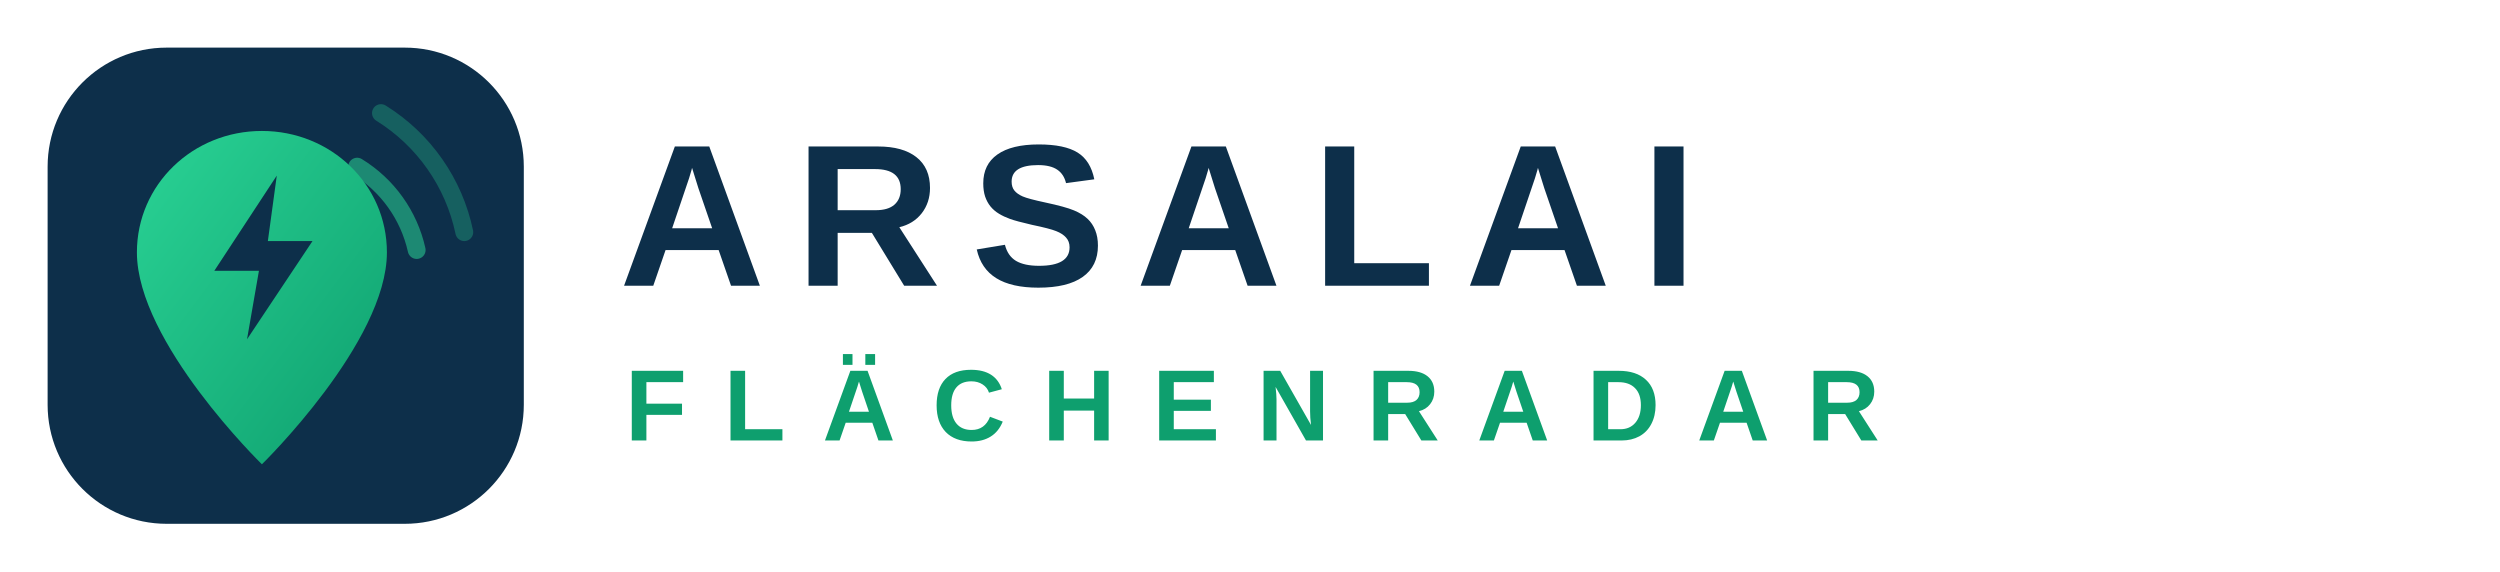
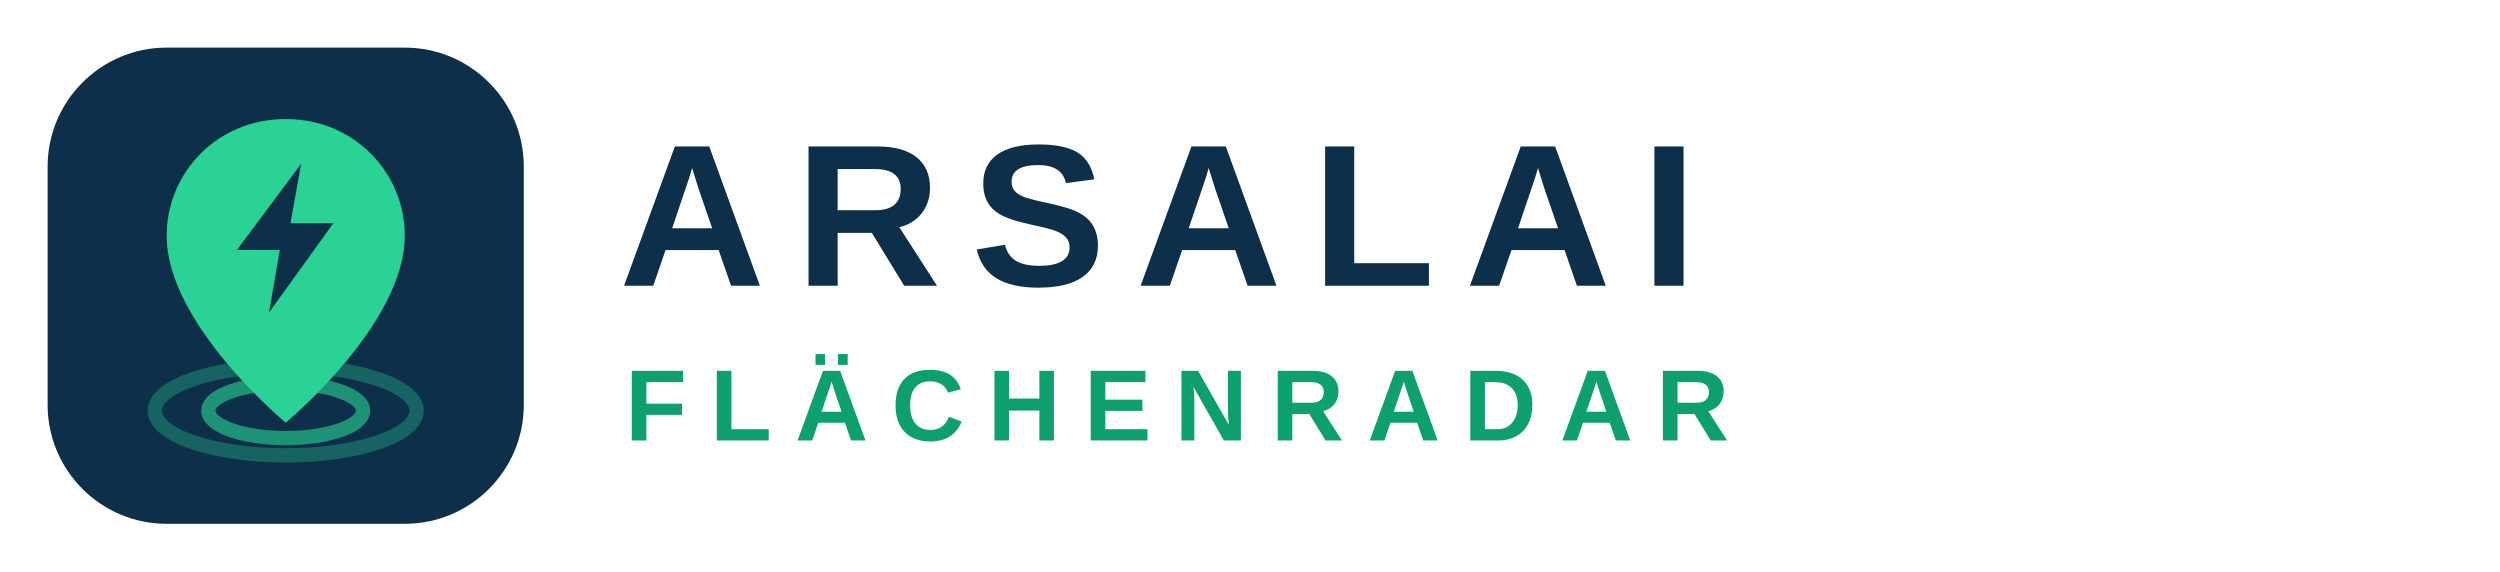
<svg xmlns="http://www.w3.org/2000/svg" viewBox="0 0 420 96" width="420" height="96" role="img" aria-label="ARSALAI Flächenradar">
-   <defs>
-     <linearGradient id="g" x1="0" y1="0" x2="1" y2="1">
-       <stop offset="0" stop-color="#2ad395" />
-       <stop offset="1" stop-color="#0e9f6e" />
-     </linearGradient>
-   </defs>
  <g transform="translate(8,8)">
    <rect width="80" height="80" rx="20" fill="#0d2f4a" />
-     <path d="M52 20a22 22 0 0 1 10 14" fill="none" stroke="#2ad395" stroke-width="3" stroke-linecap="round" opacity=".55" />
-     <path d="M56 11a31 31 0 0 1 14 20" fill="none" stroke="#2ad395" stroke-width="3" stroke-linecap="round" opacity=".3" />
-     <path d="M36 14c-11.6 0-21 9-21 20.4C15 49.5 36 70 36 70s21-20.5 21-35.6C57 23 47.6 14 36 14z" fill="url(#g)" />
-     <path d="M38.5 21.5 28 37.5h7.5l-2 11.5L44.5 32.5H37l1.5-11z" fill="#0d2f4a" />
+     <ellipse cx="40" cy="61" rx="22" ry="7.5" fill="none" stroke="#2ad395" stroke-width="2.4" opacity=".32" />
+     <ellipse cx="40" cy="61" rx="13" ry="4.6" fill="none" stroke="#2ad395" stroke-width="2.4" opacity=".6" />
+     <path d="M40 12c-11.6 0-20 9.1-20 19.6C20 46.5 40 63 40 63s20-16.5 20-31.4C60 21.1 51.6 12 40 12z" fill="#2ad395" />
+     <path d="M42.6 19.5 31.8 34h7.2l-1.8 10.5L48 29.5h-7.2l1.8-10z" fill="#0d2f4a" />
  </g>
  <text x="104" y="48" font-family="'IBM Plex Sans', 'Segoe UI', Arial, sans-serif" font-size="34" font-weight="700" letter-spacing="5" fill="#0d2f4a">ARSALAI</text>
-   <text x="105" y="74" font-family="'IBM Plex Sans', 'Segoe UI', Arial, sans-serif" font-size="17" font-weight="600" letter-spacing="6.2" fill="#0e9f6e">FLÄCHENRADAR</text>
+   <text x="105" y="74" font-family="'IBM Plex Sans', 'Segoe UI', Arial, sans-serif" font-size="17" font-weight="600" letter-spacing="3.9" fill="#0e9f6e">FLÄCHENRADAR</text>
</svg>
